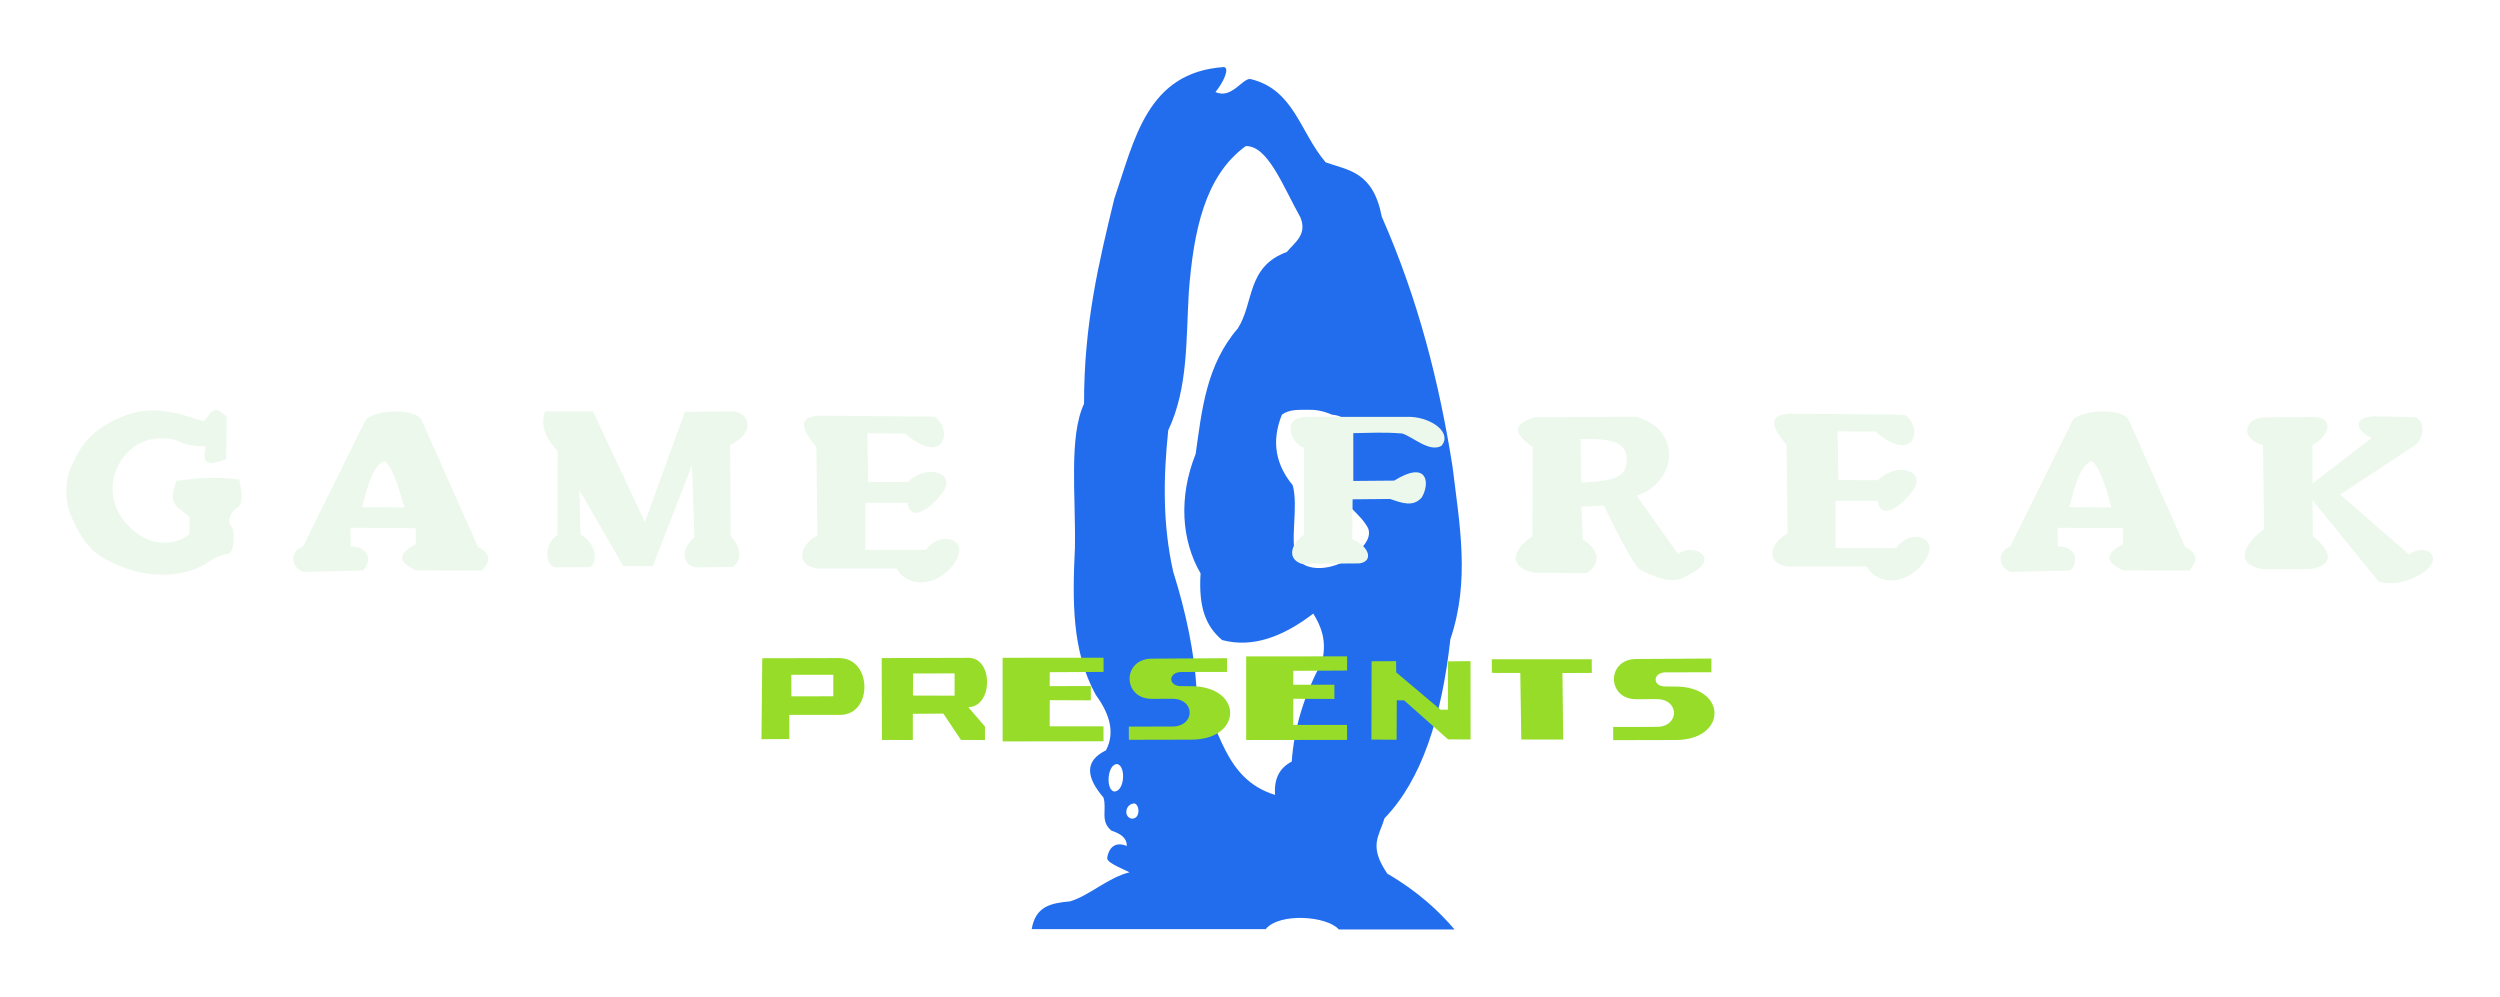
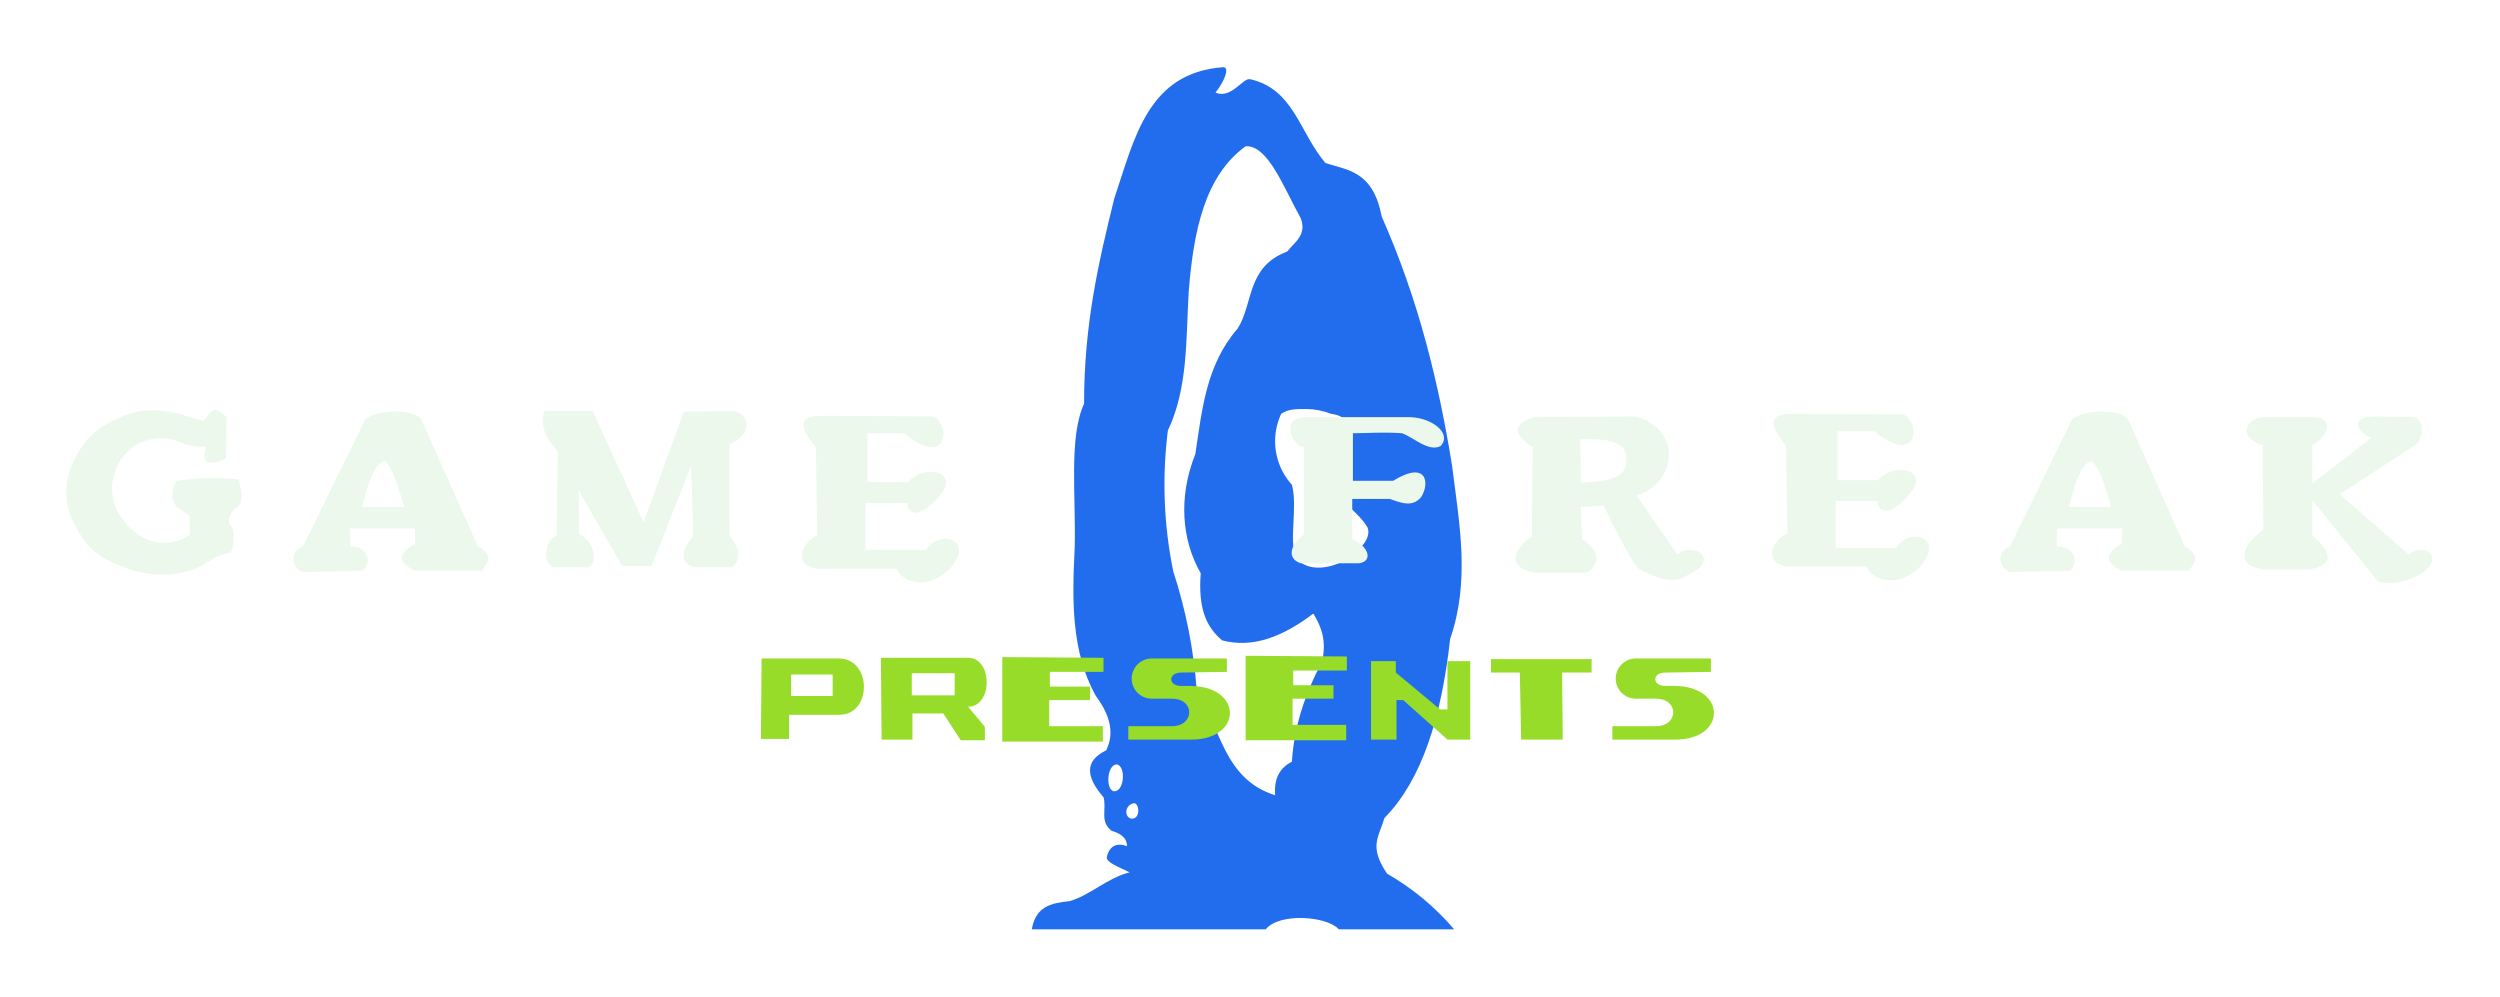
- <svg xmlns="http://www.w3.org/2000/svg" xmlns:xlink="http://www.w3.org/1999/xlink" width="372.858mm" height="148.623mm" viewBox="0 0 372.858 148.623" version="1.1" id="svg4522">
-   <defs id="defs4516" />
-   <g id="layer4" style="display:inline" transform="translate(-4.961541,-16.9875)">
-     <path style="display:inline;fill:#226ded;fill-opacity:1;stroke:none;stroke-width:1px;stroke-linecap:butt;stroke-linejoin:miter;stroke-opacity:1" d="m 708.594,102 c -43.308,3.015 -50.263,40.767 -61.719,74.219 -8.511,35.228 -17.156,70.298 -17.053,115.576 -8.692,18.578 -4.625,51.788 -5.146,81.203 -1.427,29.816 -1.793,58.132 11.719,82.812 6.538,9.018 11.671,20.137 5.793,31.346 -12.438,6.078 -11.046,15.383 -1.42,26.609 2.041,6.597 -2.066,13.412 4.545,18.703 5.023,1.631 8.7,4.032 8.594,8.594 -9.675,-3.945 -10.938,6.25 -10.938,6.25 -1.132,2.865 6.691,5.729 12.5,8.594 -12.418,3.109 -22.612,13.16 -33.594,16.406 -10.944,0.953 -19.413,2.855 -21.559,15.625 h 131.91 c 7.683,-9.405 34.569,-7.435 41.211,0.195 h 65.234 c -8.678,-10.156 -20.407,-21.289 -37.891,-31.445 -10.644,-15.689 -4.763,-20.786 -1.562,-31.25 21.042,-21.787 32.227,-57.017 37.082,-100.877 11.212,-33.073 5.21,-64.488 1.199,-97.561 -7.441,-46.875 -19.183,-93.75 -39.844,-140.625 -4.944,-25.71 -18.978,-26.063 -31.641,-30.664 -14.617,-17.174 -17.764,-40.937 -42.211,-46.914 -4.419,-1.068 -10.806,11.642 -19.898,7.266 4.471,-5.402 8.252,-13.64 4.688,-14.062 z m 12.324,44.578 c 12.464,-0.549 21.227,22.966 30.936,40.328 3.79,9.629 -3.201,13.867 -7.734,19.334 -22.778,8.332 -18.417,28.725 -27.621,43.09 -17.767,20.616 -20.262,45.813 -23.754,70.711 -9.76,24.474 -8.012,48.807 2.762,67.396 -1.225,19.446 3.068,29.903 12.154,37.564 17.125,4.573 34.25,-1.836 51.375,-14.916 4.509,7.312 7.752,15.382 4.971,27.068 -10.17,18.783 -15.794,37.565 -17.125,56.348 -6.664,3.434 -10.09,9.458 -9.391,18.783 -29.109,-8.92 -30.785,-38.414 -44.193,-59.109 -1.33,-21.509 -6.04,-43.862 -13.26,-66.844 -6.087,-27.378 -5.454,-53.636 -2.762,-79.551 11.298,-23.841 10.013,-51.276 11.602,-77.891 2.651,-34.32 8.968,-65.497 32.041,-82.312 z m 35.184,148.607 c 4.071,-0.094 8.455,0.593 13.43,2.758 8.497,0.815 9.634,5.311 9.391,10.496 -2.478,7.315 -6.662,16.835 -5.523,31.488 1.011,7.499 12.308,13.643 16.572,22.098 2.485,6.508 -5.189,12.817 -9.619,16.121 -9.728,7.494 -25.603,9.024 -30.707,0.451 -4.112,-8.8 1.195,-28.7 -2.211,-40.879 -11.867,-14.323 -10.694,-28.308 -6.076,-39.775 4.402,-3.179 9.51,-2.637 14.744,-2.758 z M 648.549,494.883 c 5.09,1.214 4.122,15.878 -1.934,15.469 -4.704,-1.323 -3.669,-15.525 1.934,-15.469 z m 9.547,22.229 c 2.958,0.189 3.881,8.685 -1.398,8.57 -4.62,-0.862 -3.793,-7.999 1.105,-8.562 0.1,-0.012 0.198,-0.014 0.293,-0.008 z" transform="scale(0.2645833)" id="path5331" />
+ <svg xmlns="http://www.w3.org/2000/svg" xmlns:xlink="http://www.w3.org/1999/xlink" viewBox="0 0 372.9 148.6" height="561.7" width="1409.2">
+   <path d="M182.5 10c-11.4.8-13.3 10.8-16.3 19.6-2.3 9.4-4.5 18.6-4.5 30.6-2.3 5-1.2 13.7-1.4 21.5-.4 7.9-.5 15.4 3.1 22 1.7 2.3 3.1 5.2 1.6 8.2-3.3 1.6-3 4-.4 7 .5 1.8-.6 3.6 1.2 5 1.3.4 2.3 1 2.3 2.3-2.6-1-3 1.6-3 1.6-.2.8 1.8 1.5 3.4 2.3-3.3.8-6 3.5-9 4.3-2.8.3-5 .8-5.6 4.2h34.9c2-2.5 9.1-2 10.9 0h17.2a37.9 37.9 0 0 0-10-8.3c-2.8-4.1-1.2-5.5-.4-8.3 5.6-5.7 8.5-15 9.8-26.7 3-8.7 1.4-17 .3-25.8-2-12.4-5-24.8-10.5-37.2-1.3-6.8-5-6.9-8.4-8-3.9-4.6-4.7-11-11.2-12.5-1.1-.3-2.8 3-5.2 2 1.2-1.5 2.2-3.7 1.2-3.8zm3.3 11.8c3.3-.2 5.6 6 8.2 10.7 1 2.5-.9 3.6-2 5-6.1 2.3-5 7.7-7.4 11.5-4.7 5.4-5.3 12.1-6.3 18.7-2.6 6.5-2 12.9.8 17.8-.4 5.2.8 8 3.2 10 4.5 1.2 9-.5 13.6-4 1.2 2 2 4 1.3 7.2-2.7 5-4.2 10-4.5 14.9-1.8.9-2.7 2.5-2.5 5-7.7-2.4-8.2-10.2-11.7-15.7a74.8 74.8 0 0 0-3.5-17.7 64.5 64.5 0 0 1-.8-21c3-6.3 2.7-13.6 3.1-20.6.7-9.1 2.4-17.4 8.5-21.8zM195 61c1 0 2.2.2 3.5.7 2.3.3 2.6 1.4 2.5 2.8-.6 2-1.7 4.5-1.4 8.4.2 2 3.2 3.6 4.4 5.8.6 1.7-1.4 3.4-2.6 4.3-2.6 2-6.8 2.4-8.1 0-1.1-2.2.3-7.5-.6-10.7a9.7 9.7 0 0 1-1.6-10.6c1.2-.8 2.5-.7 3.9-.7zM166.6 114c1.4.3 1.1 4.2-.5 4-1.2-.3-1-4 .5-4zm2.6 5.8c.7 0 1 2.3-.4 2.3-1.2-.2-1-2.1.3-2.3z" fill="#226ded" />
+   <g transform="translate(-5 -17)">
+     <use transform="translate(72.2)" height="100%" width="100%" xlink:href="#a" />
+     <path d="M227.4 115.3v2h4.3l.2 10h6.2l-.1-10h4.4v-2zM209.5 115.6v11.7h3.8v-5.9h1l6.6 5.9h3.4v-11.7h-3.4v7.2h-1.1l-6.6-5.5v-1.7z" fill="#96dc28" />
+     <use transform="translate(36.3 -.2)" height="100%" width="100%" xlink:href="#b" />
+     <path id="a" d="M188 115.2h-11.2a3 3 0 0 0 0 6h3c3.5 0 3.4 4.1 0 4.1h-6.5v2h9.4c7.7 0 7.7-8-.2-8h-1.3c-2 0-2-2 0-2l6.8-.1z" fill="#96dc28" stroke-width=".3" />
+     <path id="b" d="M154.5 115v12.6h15v-2.3h-8v-3.9h6.1v-2h-6v-2.2h8v-2.1z" fill="#96dc28" stroke-width=".3" />
+     <path d="M149.4 115.1h-13l.1 12.2h4.6v-3.9h4.6l2.6 4h3.6v-2l-2.5-3c3.7 0 3.7-7.3 0-7.3zm-2 2.3v3.3H141v-3.3zM123 117.6v3.2h6.2v-3.2zm-4.5 9.6l.1-12h11.5c5 0 5 8.4.1 8.4h-7.5v3.6z" fill="#96dc28" />
  </g>
-   <g id="layer3" style="display:inline" transform="translate(-4.961541,-16.9875)">
-     <use x="0" y="0" xlink:href="#path5313" id="use5326" width="100%" height="100%" transform="translate(72.23848,0.05167643)" />
-     <path style="fill:#96dc28;fill-opacity:1;stroke:none;stroke-width:0.265px;stroke-linecap:butt;stroke-linejoin:miter;stroke-opacity:1" d="m 227.448,115.317 0.018,2.028 4.239,0.009 0.146,9.93 6.248,2e-5 -0.11,-9.922 4.385,-0.013 -0.018,-2.032 z" id="path5319" />
-     <path style="fill:#96dc28;fill-opacity:1;stroke:none;stroke-width:0.265px;stroke-linecap:butt;stroke-linejoin:miter;stroke-opacity:1" d="m 209.525,115.608 -0.026,11.681 3.758,0.026 0.026,-5.884 1.087,0.007 6.556,5.821 3.362,0.018 -0.008,-11.689 -3.371,0.039 v 7.201 h -1.117 l -6.59,-5.556 -0.023,-1.679 z" id="path5317" />
-     <use x="0" y="0" xlink:href="#path5311" id="use5324" width="100%" height="100%" transform="translate(36.32519,-0.2037316)" />
-     <path style="fill:#96dc28;fill-opacity:1;stroke:none;stroke-width:0.265px;stroke-linecap:butt;stroke-linejoin:miter;stroke-opacity:1" d="m 187.966,115.152 -11.207,0.069 c -4.441,0.009 -4.423,5.986 -0.017,5.997 l 3.087,-0.013 c 3.445,0.023 3.382,4.109 0.013,4.141 l -6.529,0.008 0.013,1.97 9.379,-0.021 c 7.665,-0.057 7.669,-8.033 -0.219,-7.975 l -1.315,-0.009 c -2.058,0.047 -2.009,-2.103 0,-2.11 l 6.797,-0.009 z" id="path5313" />
-     <path style="fill:#96dc28;fill-opacity:1;stroke:none;stroke-width:0.265px;stroke-linecap:butt;stroke-linejoin:miter;stroke-opacity:1" d="m 154.494,115.091 0.004,12.472 15.05,-0.021 -0.013,-2.231 h -8.021 l 0.013,-3.899 6.122,0.026 0.004,-2.128 -6.143,0.008 0.021,-2.076 8.018,-0.043 v -2.119 z" id="path5311" />
-     <path style="fill:#96dc28;fill-opacity:1;stroke:none;stroke-width:1px;stroke-linecap:butt;stroke-linejoin:miter;stroke-opacity:1" d="m 564.648,435.014 -48.889,0.139 0.139,46.127 17.4,0.07 v -14.777 l 17.195,-0.139 9.943,14.846 13.533,0.07 V 473.75 l -9.391,-10.906 c 14.027,-0.292 14.186,-27.929 0.068,-27.83 z m -7.803,8.77 v 12.568 l -23.477,-0.065 0.068,-12.434 z" transform="scale(0.2645833)" id="path5307" />
-     <path id="path5304" style="fill:#96dc28;fill-opacity:1;stroke:none;stroke-width:0.265px;stroke-linecap:butt;stroke-linejoin:miter;stroke-opacity:1" d="m 122.977,117.628 0.013,3.217 6.253,-0.013 v -3.204 z m -4.45,9.606 0.122,-12.075 11.472,-0.024 c 4.962,0.011 5.041,8.5 0.103,8.475 h -7.545 l 0.006,3.599 z" />
-   </g>
-   <g id="layer2" style="display:inline" transform="translate(-4.961541,-16.9875)">
-     <path style="fill:#ecf8ec;fill-opacity:1;stroke:none;stroke-width:0.265px;stroke-linecap:butt;stroke-linejoin:miter;stroke-opacity:1" d="m 342.629,95.918 c -2.723,1.936 -4.711,5.213 -0.163,5.952 l 6.976,2e-5 c 3.042,-0.452 3.987,-2.052 0.465,-4.909 l -0.052,-5.374 9.87,12.144 c 2.119,0.583 4.237,0.069 6.356,-1.137 3.836,-2.548 0.448,-4.756 -1.809,-2.894 l -10.284,-8.94 11.162,-7.39 c 1.492,-1.017 1.538,-4.133 -0.31,-4.186 l -5.788,-0.103 c -3.872,0.242 -2.103,2.572 -0.362,3.204 l -8.837,6.821 -1e-5,-5.736 c 2.513,-1.406 3.343,-4.078 0.258,-4.186 l -7.286,0.052 c -3.087,-0.005 -3.987,3.154 -0.353,4.146 z" id="path5298" />
-     <path style="fill:#ecf8ec;fill-opacity:1;stroke:none;stroke-width:0.265px;stroke-linecap:butt;stroke-linejoin:miter;stroke-opacity:1" d="m 248.989,79.144 -15.128,0.073 c -2.952,0.862 -3.568,2.234 -0.292,4.458 l -0.073,13.3 c -2.073,1.298 -4.43,4.365 0.22,5.426 l 7.893,0.055 c 0,0 3.713,-2.202 -0.593,-5.037 l -0.189,-4.859 3.34,-0.189 c 0,0 3.42,7.335 5.21,9.458 2.75,1.505 5.421,2.399 7.454,0.852 5.105,-2.374 0.602,-4.902 -1.595,-3.041 l -6.173,-8.731 c 5.965,-1.915 6.924,-9.804 -0.073,-11.766 z m -6.864,3.315 c 3.207,0.047 5.468,0.526 5.445,3.05 0.067,3.133 -2.934,3.189 -6.77,3.462 l -0.103,-6.511 c 0.493,-0.006 0.97,-0.008 1.428,-0.002 z" id="path5274" />
-     <path style="fill:#ecf8ec;fill-opacity:1;stroke:none;stroke-width:0.265px;stroke-linecap:butt;stroke-linejoin:miter;stroke-opacity:1" d="m 199.458,96.729 -1e-5,-12.971 c -1.671,-0.29 -3.762,-4.569 0.413,-4.599 h 15.451 c 3.248,0.137 6.292,2.431 4.599,4.341 -1.833,0.978 -4.257,-1.388 -5.839,-1.86 -2.952,-0.234 -4.722,-0.076 -7.286,-0.052 v 7.131 l 6.098,-0.052 c 4.948,-3.084 5.386,0.301 4.134,2.48 -1.292,1.546 -3.049,0.834 -4.754,0.258 l -5.581,0.052 -0.052,5.943 c 2.441,0.989 3.297,3.259 1.085,3.617 l -8.682,0.052 c -2.296,-0.826 -1.393,-3.136 0.413,-4.341 z" id="path5264" />
-     <path style="fill:#ecf8ec;fill-opacity:1;stroke:none;stroke-width:0.265px;stroke-linecap:butt;stroke-linejoin:miter;stroke-opacity:1" d="m 126.723,83.654 0.146,13.189 c -2.612,1.397 -3.451,4.421 0.017,4.935 h 11.822 c 0.884,1.956 4.504,3.36 7.756,0.216 4.267,-4.502 -1.304,-6.169 -3.371,-2.993 h -9.062 v -7.016 l 6.284,-0.009 c 0.343,2.865 3.3,1.227 5.408,-1.78 1.732,-2.878 -2.782,-3.983 -5.347,-1.307 l -5.932,-0.008 -0.12,-7.273 5.622,0.027 c 5.97,5.114 7.148,-0.735 4.387,-2.503 l -17.171,-0.154 c -3.374,0.16 -2.616,2.119 -0.438,4.677 z" id="path5258" />
-     <path style="display:inline;fill:#ecf8ec;fill-opacity:1;stroke:none;stroke-width:0.265px;stroke-linecap:butt;stroke-linejoin:miter;stroke-opacity:1" d="m 93.398,78.34 h -7.162 c -0.538,1.617 -0.346,3.534 1.9,5.92 l -0.037,12.497 c -1.955,1.288 -1.88,4.342 -0.488,4.836 l 5.129,-0.013 c 1.172,-0.024 1.715,-3.181 -1.206,-4.886 l -0.146,-6.588 6.541,11.328 h 4.385 l 5.847,-15.055 0.365,10.67 c -2.823,2.875 -0.902,4.454 0.168,4.561 l 5.569,-0.067 c 1.247,-0.862 1.409,-2.688 -0.329,-4.641 l -0.073,-13.557 c 4.033,-1.949 2.774,-4.957 0.256,-5.006 l -7.016,0.073 -5.956,16.443 z" id="path5225" />
-     <path id="path5211" style="fill:#ecf8ec;fill-opacity:1;stroke:none;stroke-width:0.265px;stroke-linecap:butt;stroke-linejoin:miter;stroke-opacity:1" d="m 58.963,92.62 6.305,0.052 c -0.789,-2.795 -1.792,-6.249 -2.997,-6.925 -1.82,0.747 -2.585,4.202 -3.307,6.873 z m 0.155,9.457 -8.888,0.207 c -2.107,-0.791 -1.877,-3.258 -0.097,-3.746 l 9.399,-18.992 c 1.806,-1.593 7.339,-1.594 8.268,0 l 8.451,19.027 c 2.913,1.448 0.831,3.068 0.644,3.504 l -9.922,-0.035 c -3.074,-1.366 -2.302,-2.732 0,-3.879 v -2.407 l -9.752,-0.048 0.037,2.76 c 2.433,-0.017 3.38,1.959 1.86,3.61 z" />
-     <path style="display:inline;fill:#ecf8ec;fill-opacity:1;stroke:none;stroke-width:0.265px;stroke-linecap:butt;stroke-linejoin:miter;stroke-opacity:1" d="m 31.287,88.706 c 3.042,-0.449 6.135,-0.639 9.354,-0.2 0.237,1.402 0.711,2.843 -0.067,4.076 -1.198,0.455 -1.841,2.325 -1.091,2.958 0.595,0.525 0.368,3.928 -0.401,4.009 -2.215,0.379 -2.811,1.284 -4.285,1.989 -2.751,1.316 -6.997,1.696 -11.061,0.198 -4.064,-1.498 -6.009,-2.849 -8.127,-7.654 -1.037,-2.352 -0.944,-5.43 -0.073,-7.408 1.41,-3.2 3.116,-5.785 7.933,-7.656 4.062,-1.578 7.764,-0.578 11.827,0.802 1.063,-0.681 1.143,-3 3.475,-0.668 l -0.067,6.281 c -4.03,1.698 -3.212,-0.598 -3.074,-1.871 -1.802,-0.049 -2.556,-0.111 -4.143,-0.802 -1.545,-0.673 -4.051,-0.467 -5.548,0.28 -4.494,2.243 -6.313,9.086 -0.631,13.43 2.49,1.903 5.755,1.928 7.916,0.188 v -2.606 l -1.871,-1.47 c -1.099,-1.292 -0.519,-2.584 -0.067,-3.875 z" id="path5204" />
-     <use x="0" y="0" xlink:href="#path5258" id="use5285" width="100%" height="100%" transform="translate(144.7014,-0.292326)" />
-     <use x="0" y="0" xlink:href="#path5211" id="use5296" width="100%" height="100%" transform="translate(254.616)" />
+   <g transform="translate(-5 -17)">
+     <path d="M342.6 96c-2.7 1.9-4.7 5.1-.1 5.9h7c3-.5 4-2 .4-5v-5.3l9.8 12.1c2.1.6 4.3.1 6.4-1.1 3.8-2.6.4-4.8-1.8-2.9l-10.3-9 11.2-7.3c1.4-1 1.5-4.2-.4-4.2l-5.7-.1c-4 .2-2.1 2.6-.4 3.2l-8.8 6.8v-5.7c2.5-1.4 3.3-4.1.2-4.2h-7.3c-3 0-4 3.2-.3 4.2zM249 79.1l-15.1.1c-3 .9-3.6 2.3-.3 4.5l-.1 13.3c-2 1.3-4.4 4.3.2 5.4h8s3.6-2.1-.7-5l-.2-4.8 3.4-.2s3.4 7.3 5.2 9.4c2.7 1.5 5.4 2.4 7.4.9 5.1-2.4.6-5-1.6-3l-6.1-8.8c6-1.9 6.9-9.8-.1-11.8zm-6.9 3.4c3.2 0 5.5.5 5.5 3 0 3.1-3 3.2-6.8 3.5l-.1-6.5h1.4zM199.5 96.7v-13c-1.7-.2-3.8-4.5.4-4.5h15.4c3.3.1 6.3 2.4 4.6 4.3-1.8 1-4.2-1.4-5.8-1.9-3-.2-4.7 0-7.3 0v7.1h6c5-3.1 5.5.3 4.2 2.4-1.3 1.6-3 .9-4.7.3h-5.6v6c2.4 1 3.2 3.3 1 3.6H199c-2.3-.8-1.3-3 .5-4.3z" fill="#ecf8ec" />
+     <path id="c" d="M126.7 83.7l.2 13.1c-2.6 1.4-3.5 4.5 0 5h11.8c.9 2 4.5 3.3 7.8.2 4.2-4.5-1.3-6.2-3.4-3h-9v-7h6.2c.4 2.8 3.3 1.2 5.4-1.8 1.8-2.9-2.8-4-5.3-1.3h-6v-7.3h5.5c6 5.1 7.2-.7 4.4-2.5l-17.1-.1c-3.4.1-2.7 2.1-.5 4.7z" fill="#ecf8ec" stroke-width=".3" />
+     <path d="M93.4 78.3h-7.2c-.5 1.7-.3 3.6 2 6L88 96.8c-2 1.2-1.9 4.3-.5 4.8h5.1c1.2 0 1.8-3.2-1.2-5l-.1-6.5 6.5 11.3h4.4l5.9-15 .3 10.6c-2.8 3-.9 4.5.2 4.6h5.6c1.2-1 1.4-2.7-.4-4.7V83.3c4-1.9 2.7-5 .2-5l-7 .1-6 16.5z" fill="#ecf8ec" />
+     <path d="M59 92.6h6.3c-.8-2.7-1.8-6.2-3-6.9-1.8.8-2.6 4.2-3.3 7zm.1 9.5l-8.9.2c-2-.8-1.8-3.3 0-3.8l9.3-19c1.8-1.5 7.4-1.5 8.3 0l8.5 19c2.9 1.5.8 3.1.6 3.6h-10c-3-1.4-2.2-2.8 0-4v-2.3h-9.7v2.7c2.5 0 3.4 2 2 3.6z" id="d" fill="#ecf8ec" stroke-width=".3" />
+     <path d="M31.3 88.7c3-.4 6.1-.6 9.3-.2.3 1.4.8 2.8 0 4-1.2.5-1.9 2.4-1.1 3 .6.6.4 4-.4 4-2.2.4-2.8 1.3-4.3 2-2.8 1.4-7 1.7-11 .2-4.1-1.5-6-2.8-8.2-7.6a10 10 0 0 1 0-7.4c1.3-3.2 3-5.8 7.9-7.7 4-1.6 7.7-.6 11.8.8 1-.7 1.1-3 3.5-.6l-.1 6.2c-4 1.7-3.2-.6-3-1.8a9 9 0 0 1-4.2-.8c-1.6-.7-4-.5-5.6.2-4.5 2.3-6.3 9.1-.6 13.5 2.5 1.9 5.8 1.9 8 .2V94l-2-1.5c-1-1.3-.5-2.6 0-3.9z" fill="#ecf8ec" />
+     <use transform="translate(144.7 -.3)" height="100%" width="100%" xlink:href="#c" />
+     <use transform="translate(254.6)" height="100%" width="100%" xlink:href="#d" />
  </g>
</svg>
